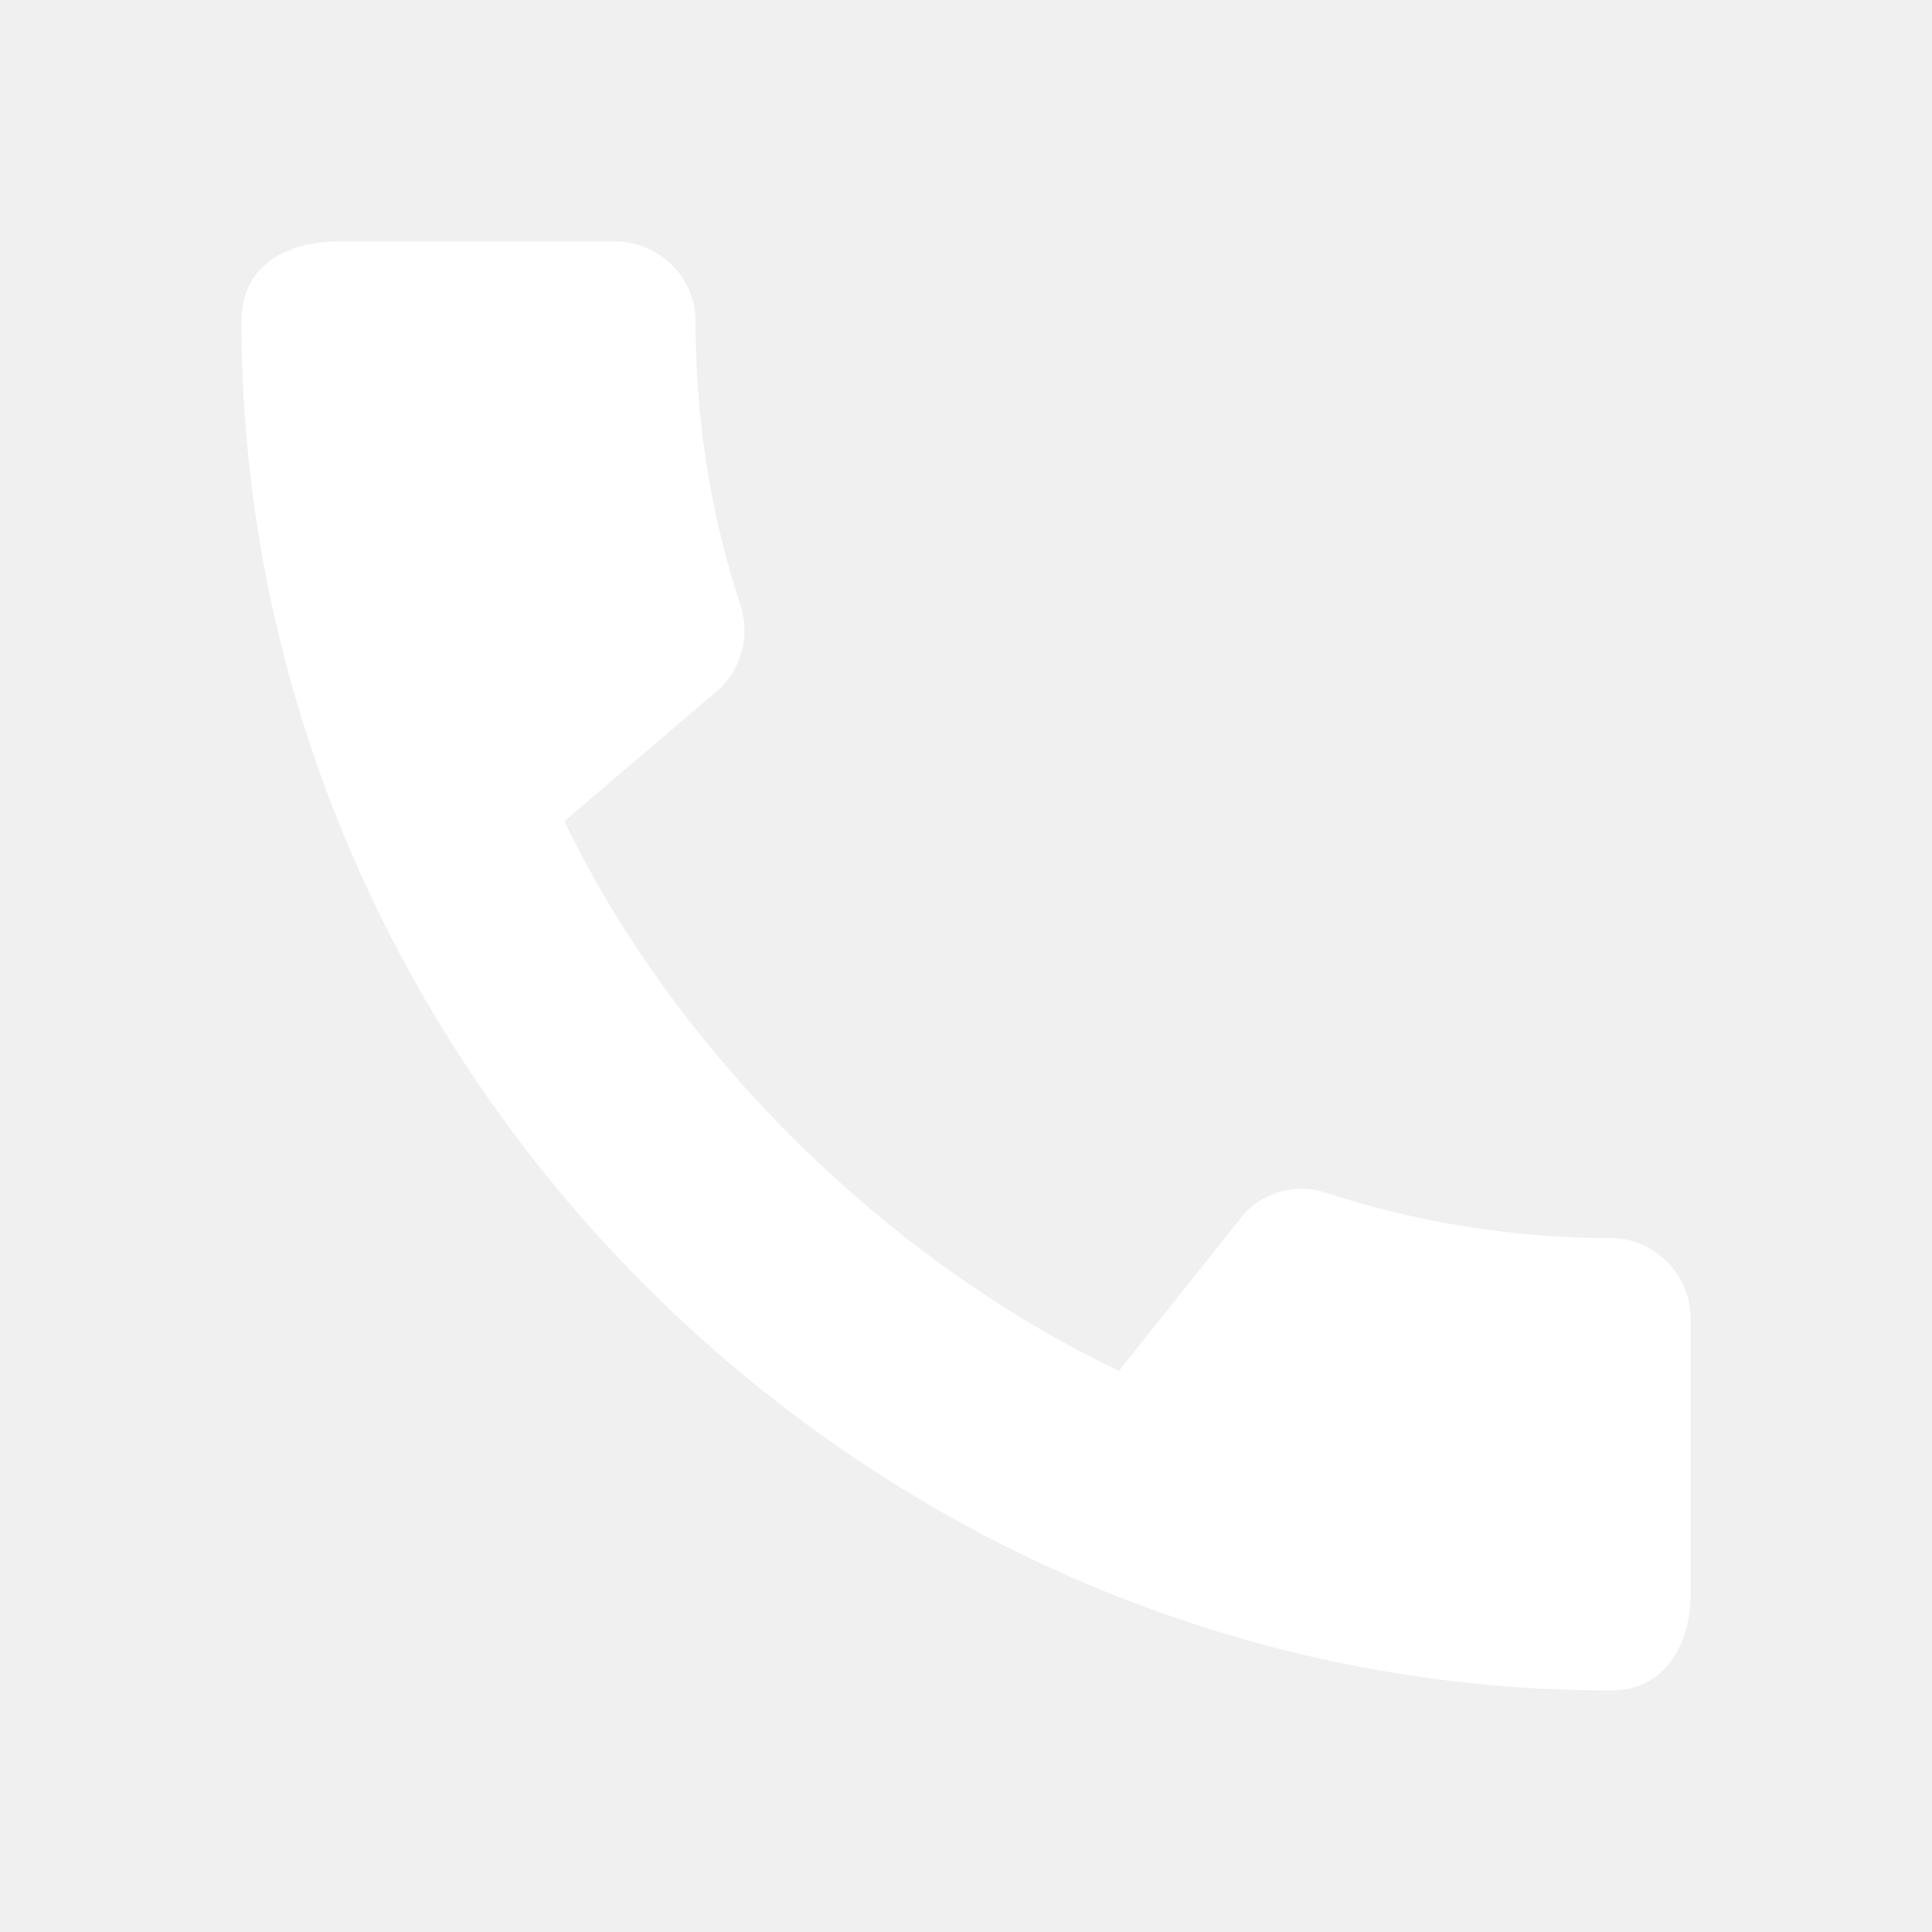
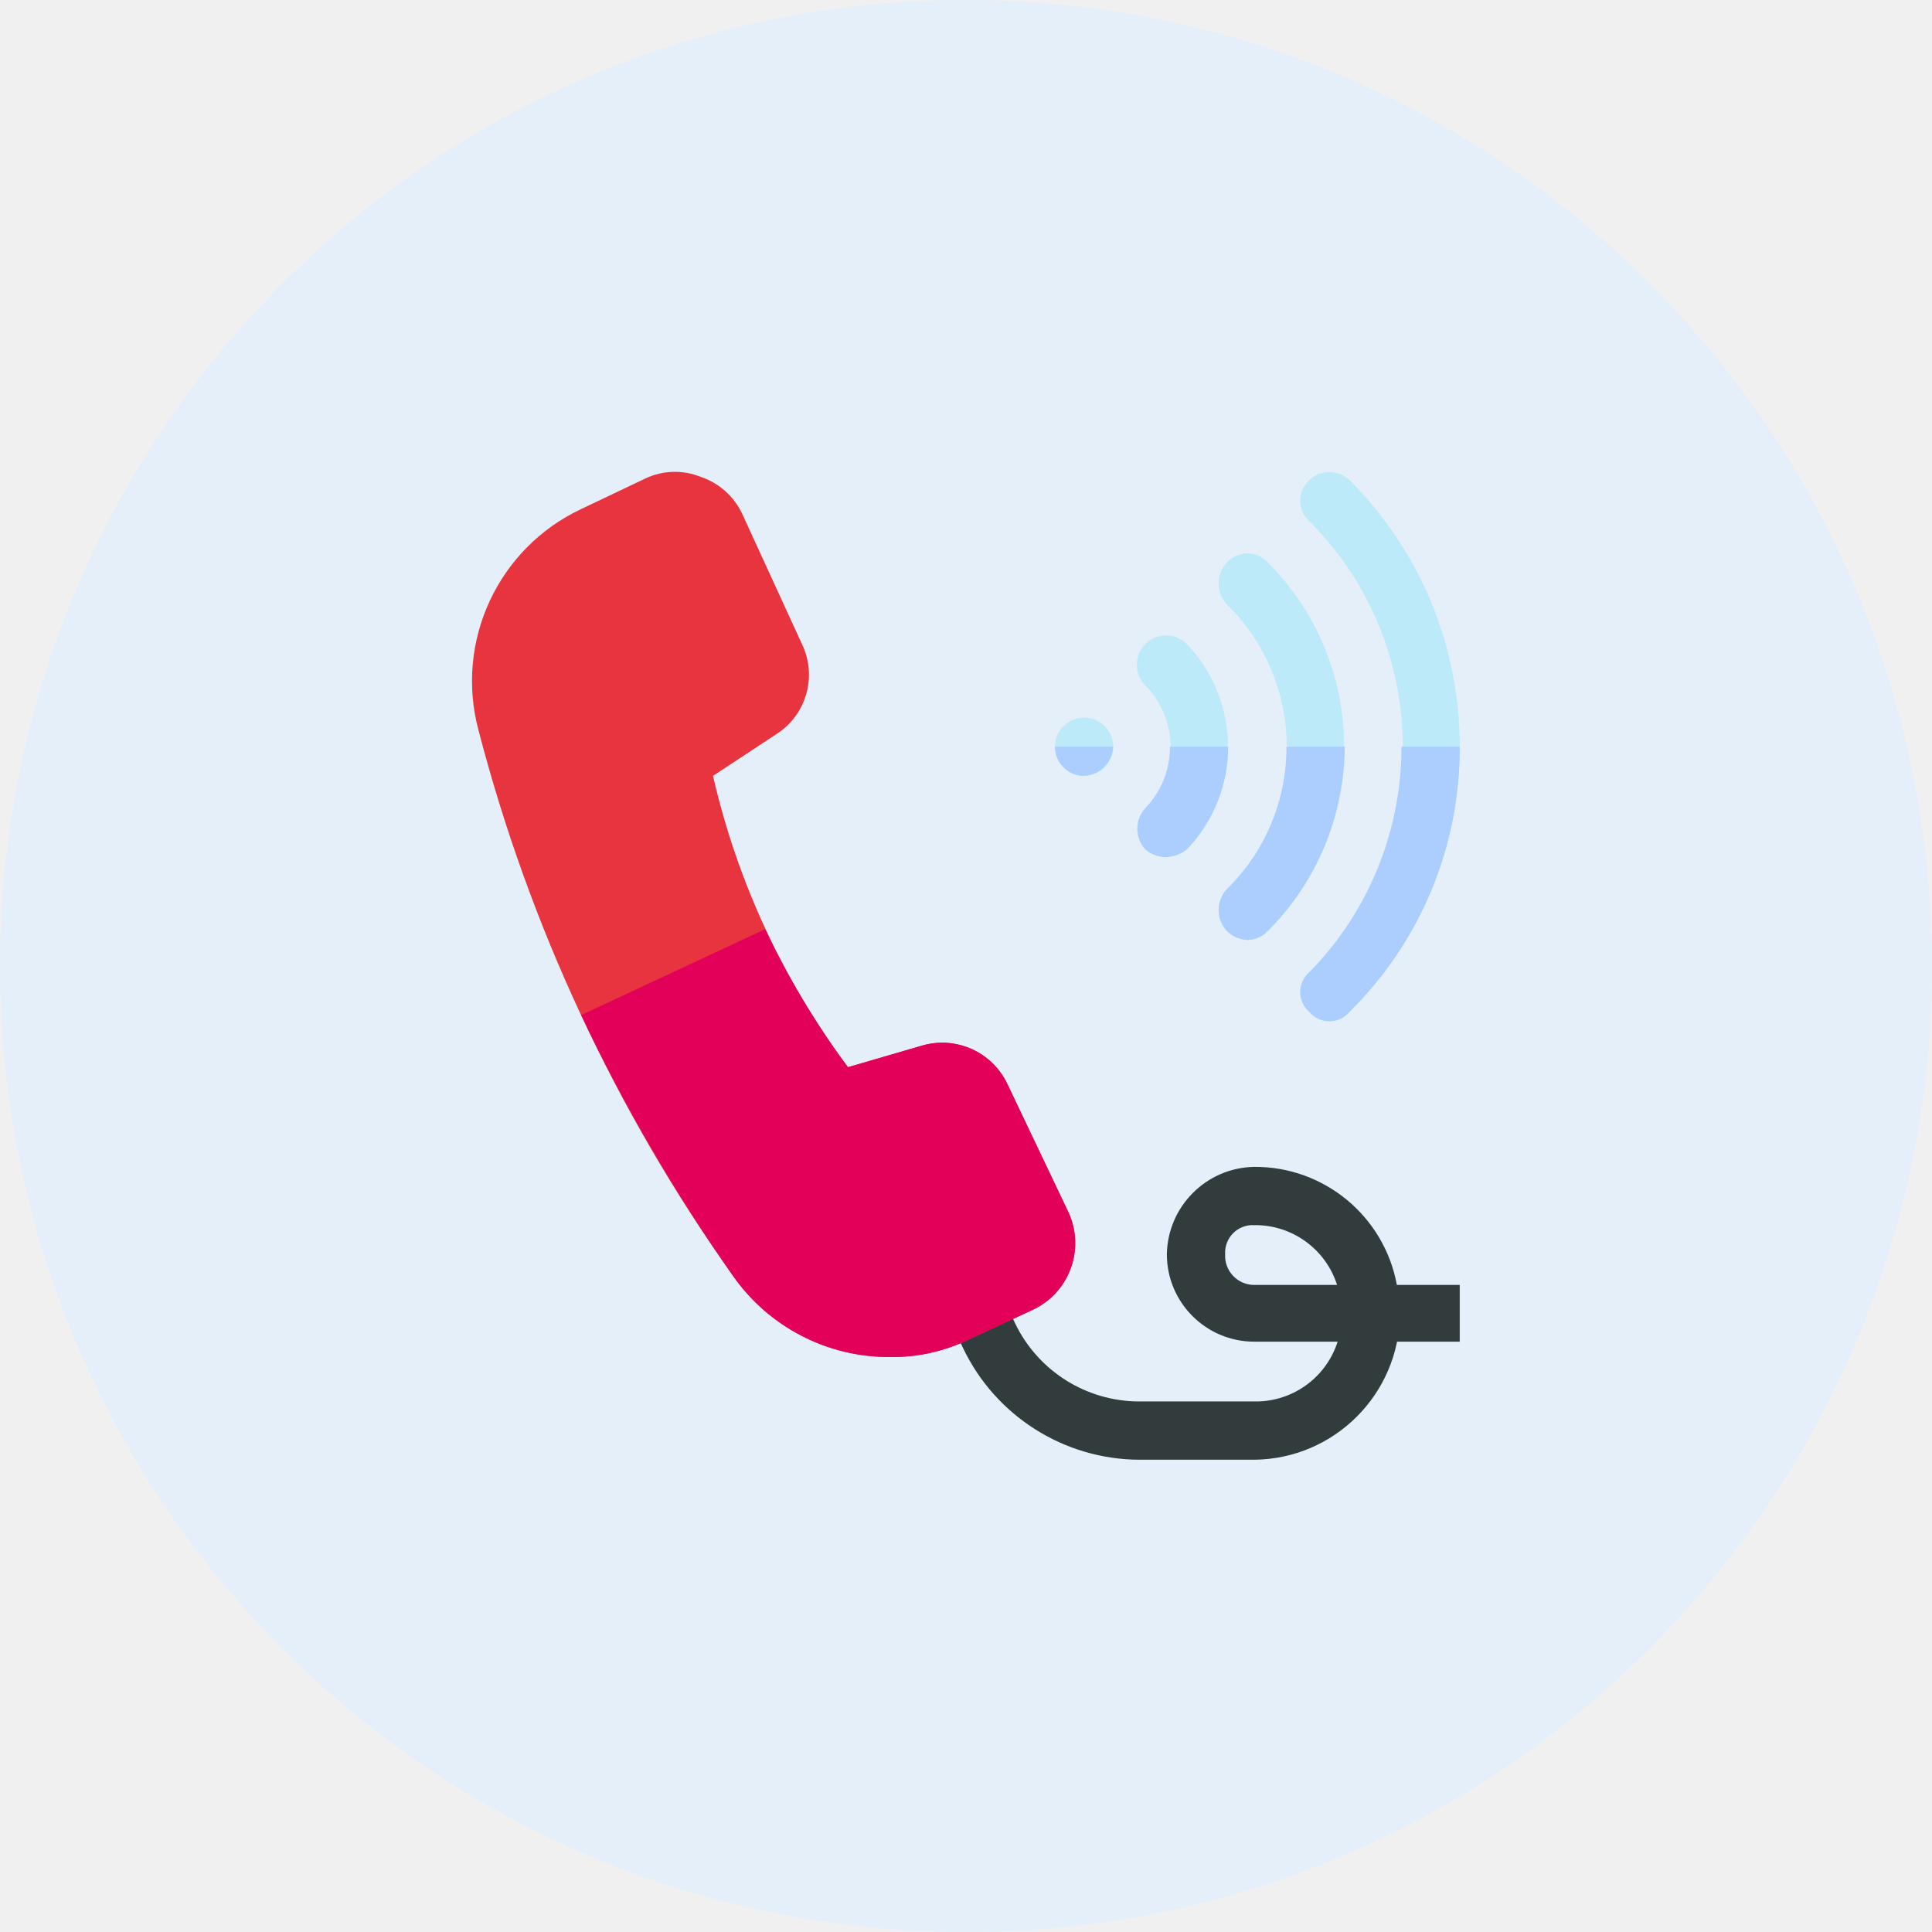
- <svg xmlns="http://www.w3.org/2000/svg" width="24dp" height="24dp" viewBox="0 0 24 24">
-   <path fill="#FFFFFF" d="M20.01,15.38c-1.23,0 -2.42,-0.2 -3.53,-0.56 -0.35,-0.12 -0.74,-0.03 -1.01,0.24l-1.57,1.97c-2.83,-1.35 -5.48,-3.9 -6.89,-6.83l1.95,-1.66c0.27,-0.28 0.35,-0.67 0.24,-1.02 -0.37,-1.11 -0.56,-2.3 -0.56,-3.53 0,-0.54 -0.45,-0.99 -0.99,-0.99H4.19C3.65,3 3,3.24 3,3.99 3,13.28 10.73,21 20.01,21c0.71,0 0.99,-0.63 0.99,-1.18v-3.45c0,-0.54 -0.45,-0.99 -0.99,-0.99z" />
+ <svg xmlns="http://www.w3.org/2000/svg" width="126" height="126" viewBox="0 0 126 126">
+   <path d="M63,63m-63,0a63,63 0,1 1,126 0a63,63 0,1 1,-126 0" fill="#e4eff9" />
+   <path d="M81.8,95.2H74.3a12.8,12.8 0,0 1,-11.5 -7.3L62,86.2l3.4,-1.6 0.8,1.7a9,9 0,0 0,8.1 5.1h7.5a5.6,5.6 0,0 0,5.7 -5.7V84.6h3.8v1.1A9.6,9.6 0,0 1,81.8 95.2Z" fill="#323c3c" />
+   <path d="M86.7,66.6a1.6,1.6 0,0 1,-1.3 -0.6,1.7 1.7,0 0,1 0,-2.6 20.8,20.8 0,0 0,0 -29.4,1.8 1.8,0 0,1 0,-2.7 1.9,1.9 0,0 1,2.6 0A24.5,24.5 0,0 1,88 66a1.6,1.6 0,0 1,-1.3 0.6Z" fill="#bceaf9" />
+   <path d="M91.4,48.7a21,21 0,0 1,-6 14.7,1.7 1.7,0 0,0 0,2.6A1.7,1.7 0,0 0,88 66a24.1,24.1 0,0 0,7.2 -17.3Z" fill="#acceff" />
+   <path d="M81.4,61.3a2,2 0,0 1,-1.4 -0.6A2,2 0,0 1,80 58a13,13 0,0 0,0 -18.6,2 2,0 0,1 0,-2.7 1.8,1.8 0,0 1,2.7 0,17 17,0 0,1 0,24 1.9,1.9 0,0 1,-1.3 0.6Z" fill="#bceaf9" />
+   <path d="M83.9,48.7A12.9,12.9 0,0 1,80 58a2,2 0,0 0,0 2.7,2 2,0 0,0 1.4,0.6 1.9,1.9 0,0 0,1.3 -0.6,17.1 17.1,0 0,0 5,-12Z" fill="#acceff" />
+   <path d="M76,55.9a2.1,2.1 0,0 1,-1.3 -0.5,2 2,0 0,1 0,-2.7 5.7,5.7 0,0 0,0 -8A1.9,1.9 0,0 1,77.4 42a9.7,9.7 0,0 1,0 13.4,2.4 2.4,0 0,1 -1.4,0.5Z" fill="#bceaf9" />
+   <path d="M76.3,48.7a5.7,5.7 0,0 1,-1.6 4,2 2,0 0,0 0,2.7 2.1,2.1 0,0 0,1.3 0.5,2.4 2.4,0 0,0 1.4,-0.5 9.7,9.7 0,0 0,2.7 -6.7Z" fill="#acceff" />
+   <path d="M70.7,48.7m-1.9,0a1.9,1.9 0,1 1,3.8 0a1.9,1.9 0,1 1,-3.8 0" fill="#bceaf9" />
+   <path d="M68.8,48.7a1.9,1.9 0,0 0,1.9 1.9,2 2,0 0,0 1.9,-1.9Z" fill="#acceff" />
+   <path d="M95.2,87.5H81.8a5.7,5.7 0,0 1,-5.7 -5.7,5.8 5.8,0 0,1 5.7,-5.7 9.4,9.4 0,0 1,9.3 7.7h4.1ZM81.8,79.9a1.8,1.8 0,0 0,-1.9 1.9,1.9 1.9,0 0,0 1.9,2h5.4A5.6,5.6 0,0 0,81.8 79.9Z" fill="#323c3c" />
+   <path d="M65.7,70.7a4.7,4.7 0,0 0,-5.6 -2.5l-4.8,1.4a50.8,50.8 0,0 1,-8.8 -19l4.1,-2.7A4.6,4.6 0,0 0,52.3 42l-3.9,-8.5a4.6,4.6 0,0 0,-2.7 -2.4,4.5 4.5,0 0,0 -3.6,0.1l-4.2,2a12.4,12.4 0,0 0,-6.7 14.4A108.4,108.4 0,0 0,47.8 83.2,12.4 12.4,0 0,0 58,88.5a11.4,11.4 0,0 0,5.1 -1.1l4.3,-2a4.8,4.8 0,0 0,2.3 -6.3Z" fill="#e7343f" />
+   <path d="M60.1,68.2l-4.8,1.4a54.9,54.9 0,0 1,-5.4 -9l-12,5.6a117.3,117.3 0,0 0,9.9 17A12.4,12.4 0,0 0,58 88.5a11.4,11.4 0,0 0,5.1 -1.1l4.3,-2a4.8,4.8 0,0 0,2.3 -6.3l-4,-8.4a4.7,4.7 0,0 0,-5.6 -2.5Z" fill="#e20059" />
</svg>
